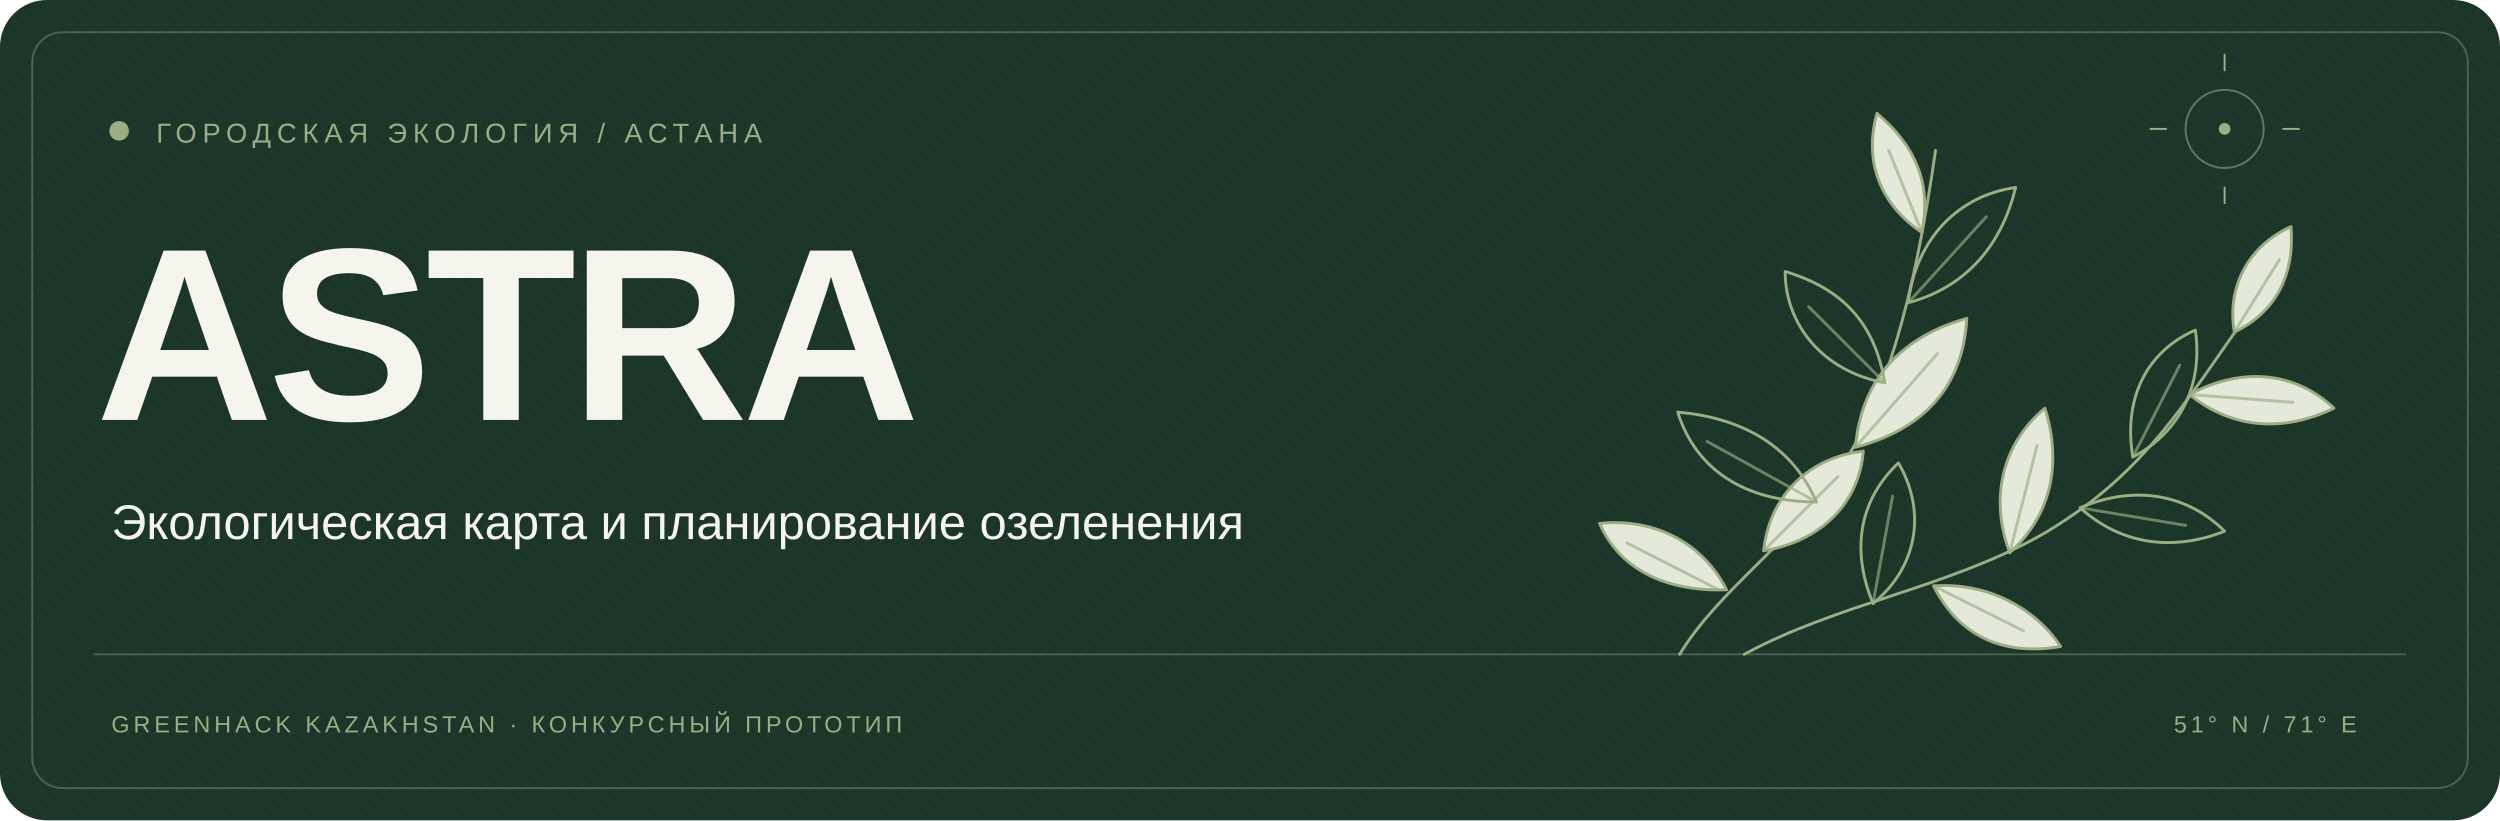
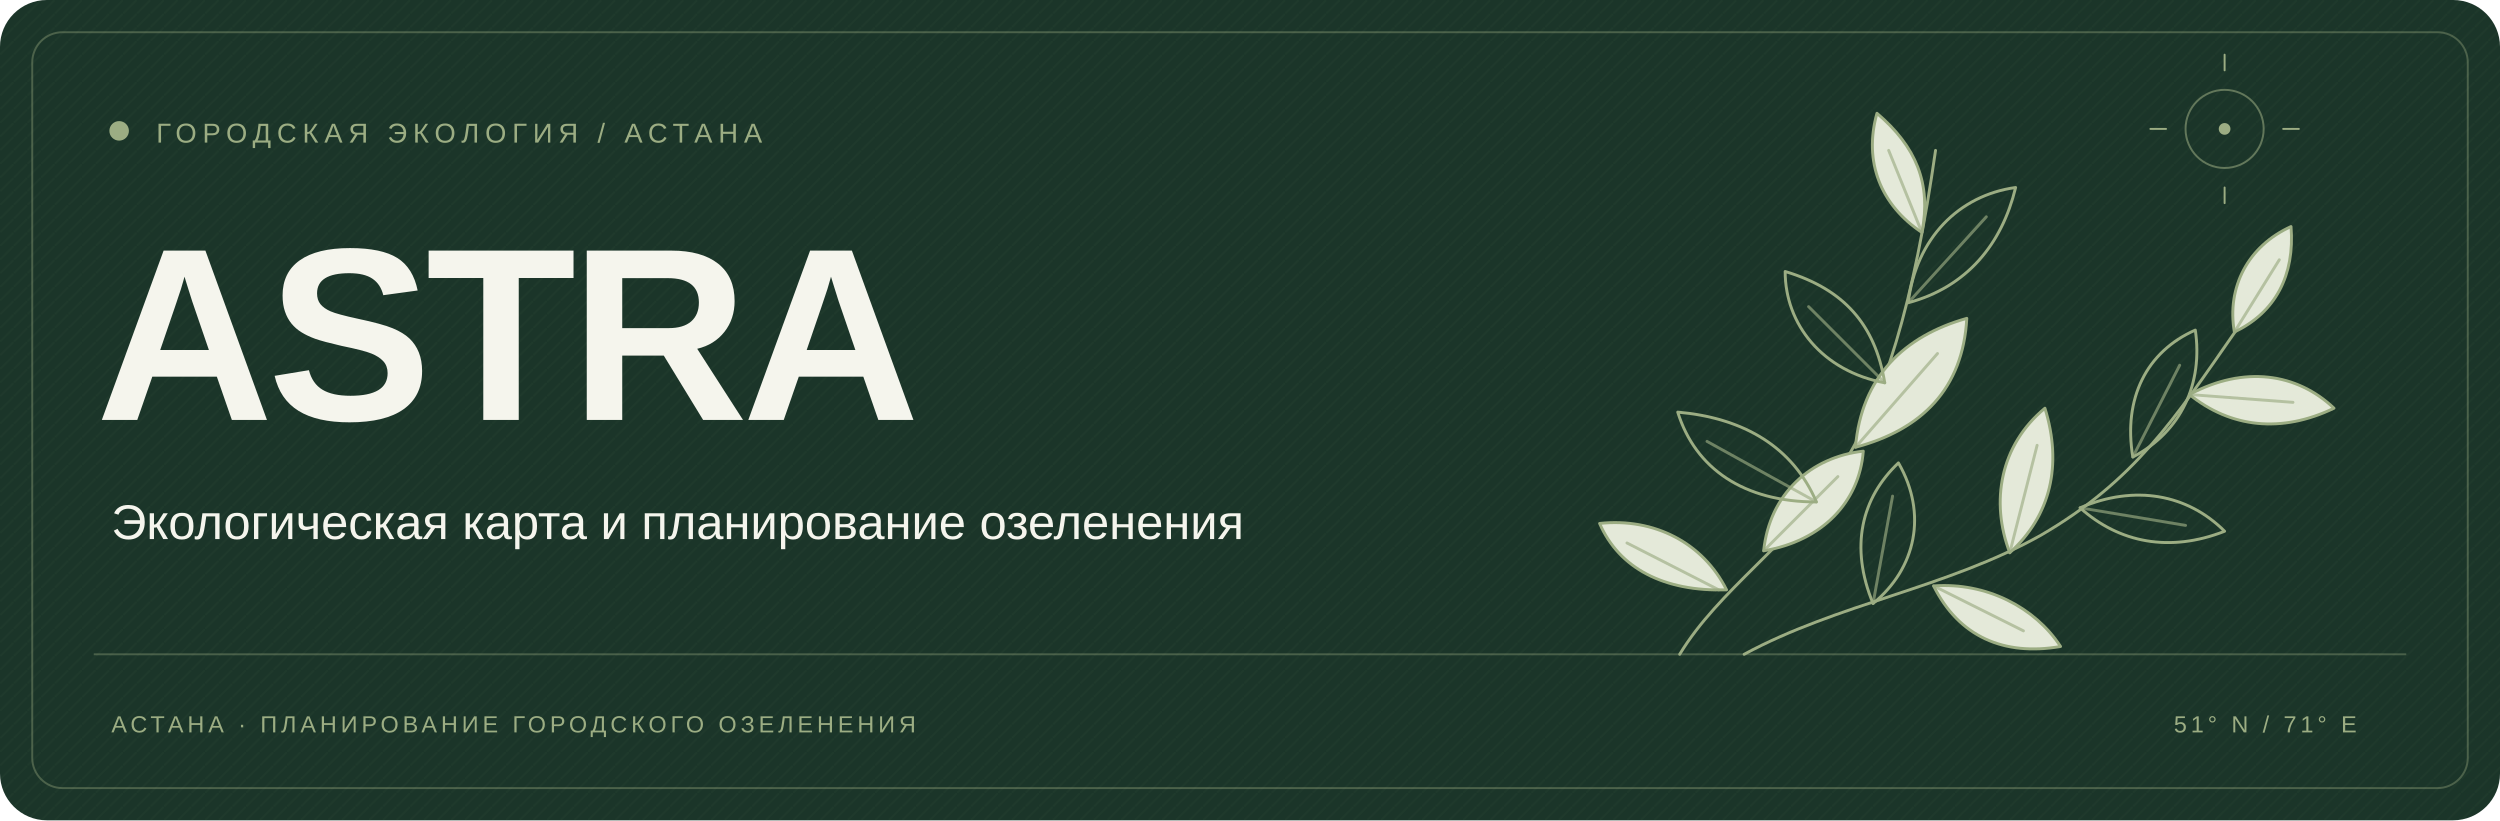
<svg xmlns="http://www.w3.org/2000/svg" width="1280" height="420" viewBox="0 0 1280 420" fill="none" role="img" aria-labelledby="title description">
  <defs>
    <pattern id="texture" width="7" height="7" patternUnits="userSpaceOnUse">
      <path d="M0 7L7 0" stroke="#9cad83" stroke-opacity=".035" />
    </pattern>
  </defs>
  <rect width="1280" height="420" rx="24" fill="#1b3529" />
  <rect width="1280" height="420" rx="24" fill="url(#texture)" />
  <rect x="16.5" y="16.5" width="1247" height="387" rx="15.5" stroke="#9cad83" stroke-opacity=".38" />
  <path d="M48 335H1232" stroke="#9cad83" stroke-opacity=".36" />
  <circle cx="61" cy="67" r="5" fill="#9cad83" />
  <text x="80" y="73" fill="#9cad83" font-family="'Segoe UI', Arial, sans-serif" font-size="14" letter-spacing="3">ГОРОДСКАЯ ЭКОЛОГИЯ / АСТАНА</text>
  <text x="49" y="215" fill="#f5f5ed" font-family="'Segoe UI', Arial, sans-serif" font-size="126" font-weight="700" letter-spacing="-3">ASTRA</text>
  <text x="57" y="276" fill="#f5f5ed" font-family="'Segoe UI', Arial, sans-serif" font-size="25">Экологическая карта и планирование озеленения</text>
-   <text x="57" y="375" fill="#9cad83" font-family="'Segoe UI', Arial, sans-serif" font-size="12" letter-spacing="2">GREENHACK KAZAKHSTAN · КОНКУРСНЫЙ ПРОТОТИП</text>
+   <text x="57" y="375" fill="#9cad83" font-family="'Segoe UI', Arial, sans-serif" font-size="12" letter-spacing="2">АСТАНА · ПЛАНИРОВАНИЕ ГОРОДСКОГО ОЗЕЛЕНЕНИЯ</text>
  <text x="1113" y="375" fill="#9cad83" font-family="'Segoe UI', Arial, sans-serif" font-size="12" letter-spacing="2">51° N / 71° E</text>
  <g stroke="#9cad83" stroke-width="1.5" stroke-linecap="round" stroke-linejoin="round">
    <path d="M860 335C880 302 917 278 941 242C965 206 980 154 991 77" />
    <path d="M884 302C852 303 829 291 819 268C847 265 872 278 884 302Z" fill="#e4e9d9" />
    <path d="M903 282C906 253 927 234 954 231C952 257 933 277 903 282Z" fill="#e4e9d9" />
    <path d="M930 257C893 257 868 240 859 211C893 214 918 229 930 257Z" />
    <path d="M950 229C953 193 975 172 1007 163C1005 199 984 220 950 229Z" fill="#e4e9d9" />
    <path d="M965 196C933 190 914 166 914 139C944 148 960 166 965 196Z" />
    <path d="M977 155C981 122 1003 100 1032 96C1025 125 1007 147 977 155Z" />
    <path d="M984 119C963 105 954 83 961 58C981 75 989 94 984 119Z" fill="#e4e9d9" />
    <path d="M893 335C941 309 997 301 1045 274C1093 246 1113 215 1145 169" />
    <path d="M959 309C947 280 953 255 972 237C987 263 981 291 959 309Z" />
    <path d="M990 300C1017 298 1042 311 1055 331C1026 336 1003 326 990 300Z" fill="#e4e9d9" />
    <path d="M1029 283C1019 257 1024 228 1047 209C1056 238 1050 264 1029 283Z" fill="#e4e9d9" />
    <path d="M1065 260C1093 248 1120 253 1139 272C1111 283 1085 278 1065 260Z" />
    <path d="M1092 234C1087 204 1099 180 1124 169C1128 196 1117 221 1092 234Z" />
    <path d="M1121 202C1149 187 1176 191 1195 209C1168 222 1142 219 1121 202Z" fill="#e4e9d9" />
    <path d="M1144 170C1140 147 1151 126 1173 116C1175 141 1165 160 1144 170Z" fill="#e4e9d9" />
    <path d="M880 302L833 278M903 282L941 244M930 257L874 226M950 229L992 181M965 196L926 157M977 155L1017 111M984 119L967 77" stroke-opacity=".65" />
    <path d="M959 309L969 254M990 300L1036 323M1029 283L1043 228M1065 260L1119 269M1092 234L1116 187M1121 202L1174 206M1144 170L1167 133" stroke-opacity=".65" />
  </g>
  <circle cx="1139" cy="66" r="20" stroke="#9cad83" stroke-opacity=".55" />
  <circle cx="1139" cy="66" r="3" fill="#9cad83" />
  <path d="M1139 36V28M1139 104V96M1109 66H1101M1177 66H1169" stroke="#9cad83" stroke-linecap="round" />
</svg>
